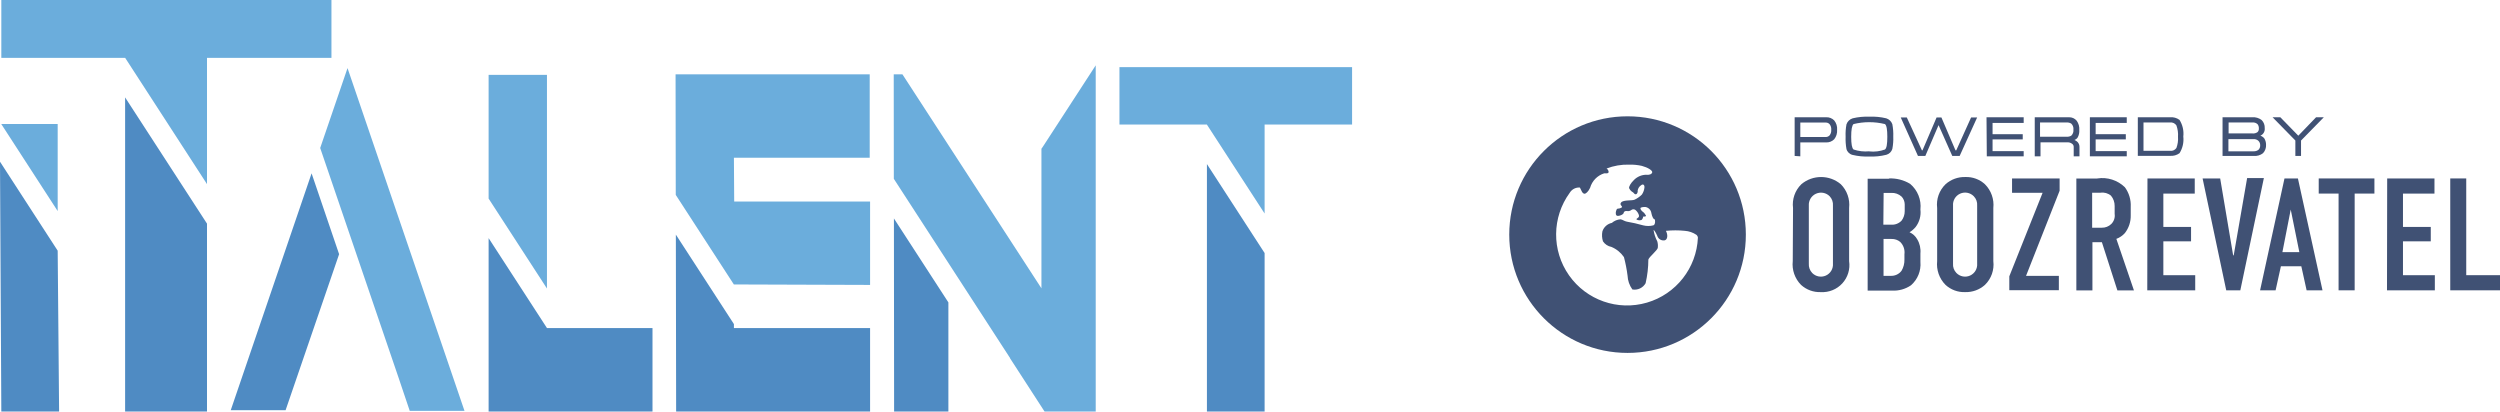
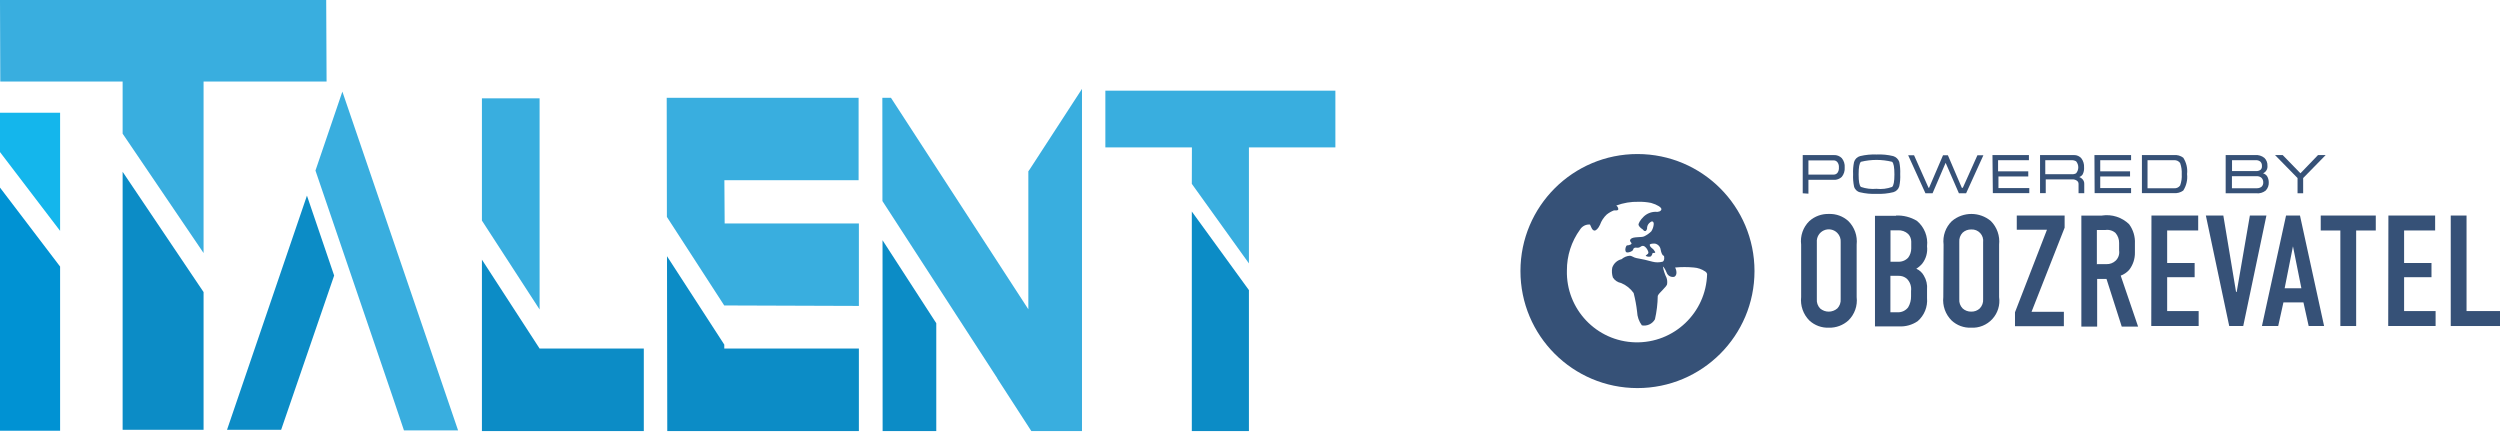
- <svg xmlns="http://www.w3.org/2000/svg" viewBox="0 0 264.37 43.51">
+ <svg xmlns="http://www.w3.org/2000/svg" viewBox="0 0 267.47 46.12">
  <defs>
-     <style>.cls-1{fill:#6baddc;}.cls-2{fill:#4f8bc3;}.cls-3{fill:#405174;}</style>
+     <style>.cls-1{fill:#365177;}.cls-2{fill:#0c8cc6;}.cls-3{fill:#39aedf;}.cls-4{fill:#14b6ec;}.cls-5{fill:#0092d3;}</style>
  </defs>
-   <g id="Слой_2" data-name="Слой 2">
-     <g id="Слой_1-2" data-name="Слой 1">
-       <polygon class="cls-1" points="6.1 13.11 0.13 13.11 6.1 22.32 6.1 13.11" />
-       <polygon class="cls-2" points="0.14 43.52 6.25 43.52 6.1 26.51 0 17.1 0.14 43.52" />
-       <polygon class="cls-2" points="13.23 43.52 21.89 43.52 21.89 23.65 13.23 10.3 13.23 43.52" />
-       <polygon class="cls-1" points="0.14 6.12 13.23 6.12 13.23 6.11 21.89 19.47 21.89 6.12 35.05 6.12 35.05 0 0.14 0 0.14 6.12" />
-       <polygon class="cls-2" points="77.61 34.27 71.47 24.81 71.5 43.52 92.01 43.52 92.01 34.69 77.61 34.69 77.61 34.27" />
-       <polygon class="cls-1" points="77.61 16.68 91.97 16.68 91.97 7.86 71.44 7.86 71.46 20.61 77.61 30.09 77.61 30.08 92.01 30.13 92.01 21.31 77.64 21.31 77.61 16.68" />
-       <polygon class="cls-2" points="94.55 43.52 100.29 43.52 100.29 31.98 94.53 23.1 94.55 43.52" />
-       <polygon class="cls-1" points="110.29 15.5 110.13 15.73 110.13 30.49 95.43 7.86 94.51 7.86 94.52 18.91 106.81 37.86 106.8 37.87 110.46 43.52 115.87 43.52 115.87 6.91 110.29 15.5" />
-       <polygon class="cls-2" points="127.63 43.52 133.73 43.52 133.73 26.76 127.63 17.35 127.63 43.52" />
-       <polygon class="cls-1" points="142.98 13.17 142.98 7.1 118.38 7.1 118.38 13.17 127.63 13.17 127.63 13.18 127.63 13.18 133.73 22.58 133.73 13.17 142.98 13.17" />
-       <polygon class="cls-1" points="57.84 7.92 51.67 7.92 51.67 21 57.84 30.51 57.84 7.92" />
-       <polygon class="cls-2" points="58.76 34.69 57.86 34.69 57.85 34.7 57.84 34.69 57.84 34.69 57.84 34.69 51.67 25.18 51.67 43.52 63.03 43.52 64.93 43.52 69 43.52 69 34.69 58.76 34.69" />
-       <polygon class="cls-1" points="57.85 34.7 57.86 34.69 57.84 34.69 57.85 34.7" />
-       <polygon class="cls-2" points="32.95 18.33 35.86 26.88 30.2 43.38 24.4 43.38 32.95 18.33" />
-       <polygon class="cls-1" points="49.12 43.45 43.33 43.45 42.15 39.95 33.86 15.65 36.75 7.2 49.12 43.45" />
-       <path class="cls-3" d="M172.11,12.3a12.51,12.51,0,1,0,12.51,12.51A12.51,12.51,0,0,0,172.11,12.3Zm7.44,12.83A7.5,7.5,0,1,1,166,20.38a1.16,1.16,0,0,1,1.07-.55,2.29,2.29,0,0,1,.16.33c.09.22.22.33.34.33s.39-.21.58-.63a2.25,2.25,0,0,1,1.49-1.53l.28,0c.12,0,.19-.08.19-.14a.46.46,0,0,0-.22-.37,6.14,6.14,0,0,1,2.39-.41,5.54,5.54,0,0,1,1.34.13c.63.17,1.13.48,1.1.68s-.33.31-.67.26a1.86,1.86,0,0,0-1.24.53c-.36.34-.59.75-.53.9a.89.89,0,0,0,.28.35.67.67,0,0,1,.25.2.19.19,0,0,0,.25.06.42.42,0,0,0,.12-.37.84.84,0,0,1,.36-.56c.2-.16.36-.06.36.2a1.61,1.61,0,0,1-.27.78,2.75,2.75,0,0,1-.76.54c-.29.14-1.19,0-1.44.3s.31.42,0,.57-.39,0-.48.19-.14.49,0,.62.72-.08.75-.27.21-.23.37-.2a.57.57,0,0,0,.45-.12.36.36,0,0,1,.42,0,1.15,1.15,0,0,1,.34.46c.06.16.09.28-.12.41s-.07.14,0,.19a.7.7,0,0,0,.43,0,.53.53,0,0,0,.17-.33c0-.07.19,0,.27-.06s0-.09-.11-.28-.4-.25-.45-.56c0-.11.28-.15.54-.14a.76.76,0,0,1,.62.65c.07.35.21.64.32.64s.12.59-.11.65a2.18,2.18,0,0,1-1.08,0,16.39,16.39,0,0,0-1.72-.39c-.28-.05-.47-.23-.68-.25a1.58,1.58,0,0,0-.91.38,1.34,1.34,0,0,0-1,.9,2.13,2.13,0,0,0,.06,1.05,1.37,1.37,0,0,0,.89.59,3,3,0,0,1,1.33,1.08,15.51,15.51,0,0,1,.38,1.95,2.7,2.7,0,0,0,.51,1.47,1.34,1.34,0,0,0,1.4-.66,11.34,11.34,0,0,0,.29-2.5c.08-.29,1-1,1-1.27a1.63,1.63,0,0,0-.06-.67,3.57,3.57,0,0,1-.39-1.2c.05,0,.23.25.39.62a.69.69,0,0,0,.81.48c.28-.1.34-.54.11-1a9.83,9.83,0,0,1,2,0,2.5,2.5,0,0,1,1.22.42A.46.46,0,0,1,179.55,25.13Z" />
-       <path class="cls-3" d="M189.61,22a3,3,0,0,1,.88-2.52,3.24,3.24,0,0,1,4.17,0,3.08,3.08,0,0,1,.88,2.52v5.61a2.86,2.86,0,0,1-3,3.28,2.93,2.93,0,0,1-2.08-.76,3.09,3.09,0,0,1-.88-2.52Zm4.22-.25a1.29,1.29,0,0,0-.35-1,1.29,1.29,0,0,0-2.2,1v6.12a1.3,1.3,0,0,0,.36,1,1.28,1.28,0,0,0,2.19-1Z" />
-       <path class="cls-3" d="M199.75,18.87a4,4,0,0,1,2.24.57,3.1,3.1,0,0,1,1.09,2.72,2.53,2.53,0,0,1-.51,1.85,2.65,2.65,0,0,1-.64.55,1.74,1.74,0,0,1,.81.74,2.45,2.45,0,0,1,.34,1.5v.9a2.93,2.93,0,0,1-1,2.47,3.22,3.22,0,0,1-2,.56H197.5V18.9h2.25Zm-.59,4.89H200a1.38,1.38,0,0,0,1.09-.43,1.65,1.65,0,0,0,.33-1v-.73a1.21,1.21,0,0,0-.33-.81,1.49,1.49,0,0,0-1.1-.39h-.8Zm0,5.41h.77a1.36,1.36,0,0,0,1.15-.53,2.23,2.23,0,0,0,.31-1.19v-.56a1.56,1.56,0,0,0-.45-1.31,1.36,1.36,0,0,0-.91-.31h-.85v3.9Z" />
-       <path class="cls-3" d="M204.85,22a3,3,0,0,1,.89-2.52,3,3,0,0,1,2.08-.76,2.91,2.91,0,0,1,2.08.76,3.09,3.09,0,0,1,.89,2.52v5.61a3,3,0,0,1-.89,2.52,3,3,0,0,1-2.08.76,2.91,2.91,0,0,1-2.08-.76,3.1,3.1,0,0,1-.89-2.52Zm4.23-.25a1.27,1.27,0,0,0-.36-1,1.28,1.28,0,0,0-2.19,1v6.12a1.27,1.27,0,0,0,.36,1,1.28,1.28,0,0,0,2.19-1Z" />
-       <path class="cls-3" d="M217.8,18.87v1.3l-3.55,9h3.47v1.52h-5.24V29.22L216,20.39h-3.23V18.87Z" />
-       <path class="cls-3" d="M221.79,18.87a3.43,3.43,0,0,1,2.91.93,3.21,3.21,0,0,1,.62,2.07v.9a2.94,2.94,0,0,1-.62,1.88,2.29,2.29,0,0,1-.9.61l1.86,5.45h-1.75l-1.64-5.1h-1v5.1h-1.7V18.88h2.21Zm-.53,5.21h1a1.38,1.38,0,0,0,1-.39,1.25,1.25,0,0,0,.36-1.08v-.83a1.66,1.66,0,0,0-.39-1.09,1.4,1.4,0,0,0-1.11-.31h-.88v3.7Z" />
-       <path class="cls-3" d="M227.09,18.87h5v1.6h-3.32V24h2.93v1.52h-2.93V29.1h3.37v1.6h-5.07Z" />
-       <path class="cls-3" d="M236.91,30.7h-1.49l-2.5-11.83h1.86L236.15,27h.06l1.42-8.17h1.77Z" />
-       <path class="cls-3" d="M243.92,30.7l-.56-2.54H241.2l-.56,2.54H239l2.58-11.83H243L245.6,30.7Zm-1.68-8.54-.88,4.5h1.79Z" />
-       <path class="cls-3" d="M251.09,18.87v1.6H249V30.7h-1.7V20.47H245.2v-1.6Z" />
-       <path class="cls-3" d="M252.44,18.87h5v1.6h-3.33V24h2.94v1.52h-2.94V29.1h3.37v1.6h-5.06Z" />
-       <path class="cls-3" d="M260.8,18.87V29.1h3.57v1.6h-5.26V18.87Z" />
-       <path class="cls-3" d="M189.78,16.49V12.4h3.32a1.12,1.12,0,0,1,.86.33,1.4,1.4,0,0,1,.31,1,1.42,1.42,0,0,1-.31,1,1.13,1.13,0,0,1-.87.33h-2.71v1.47Zm.6-2h2.69a.55.55,0,0,0,.42-.19.86.86,0,0,0,.16-.58.83.83,0,0,0-.16-.57.52.52,0,0,0-.42-.19h-2.69Z" />
-       <path class="cls-3" d="M197.67,16.55a6.35,6.35,0,0,1-1.77-.17.88.88,0,0,1-.64-.62,6,6,0,0,1-.09-1.3,5.82,5.82,0,0,1,.09-1.31,1,1,0,0,1,.66-.64,6.45,6.45,0,0,1,1.77-.17,6.35,6.35,0,0,1,1.77.17,1,1,0,0,1,.65.62,5.87,5.87,0,0,1,.1,1.31,5.68,5.68,0,0,1-.1,1.31.91.91,0,0,1-.64.62A6.17,6.17,0,0,1,197.67,16.55Zm0-.54a3.66,3.66,0,0,0,1.66-.2c.18-.14.25-.59.25-1.34s-.07-1.21-.25-1.35a7,7,0,0,0-3.32,0c-.17.14-.25.59-.25,1.35s.08,1.2.25,1.34A4,4,0,0,0,197.67,16Z" />
-       <path class="cls-3" d="M203.24,15.9h.06l1.49-3.48h.51l1.49,3.48h.08l1.57-3.48h.64l-1.85,4.07h-.78L205,13.23l-1.4,3.26h-.78L201,12.42h.64Z" />
-       <path class="cls-3" d="M210.07,12.4H214V13h-3.29v1.19h3.19v.55h-3.19v1.24H214v.55h-3.9Z" />
-       <path class="cls-3" d="M215.14,12.4h3.67a1,1,0,0,1,.79.36,1.47,1.47,0,0,1,.28,1,1.41,1.41,0,0,1-.16.76.66.66,0,0,1-.35.28,1,1,0,0,1,.34.23.74.74,0,0,1,.19.5v1h-.61v-1a.39.39,0,0,0-.19-.34.76.76,0,0,0-.46-.14h-2.86v1.48h-.61V12.4Zm.61,2.06h2.79a.89.89,0,0,0,.49-.11.76.76,0,0,0,.23-.64.76.76,0,0,0-.23-.64.86.86,0,0,0-.5-.12h-2.8v1.51Z" />
-       <path class="cls-3" d="M221,12.4h3.9V13h-3.29v1.19h3.19v.55h-3.19v1.24h3.29v.55H221Z" />
-       <path class="cls-3" d="M226.07,12.4h3.41a1.46,1.46,0,0,1,1,.28,2.73,2.73,0,0,1,.4,1.76,2.73,2.73,0,0,1-.4,1.76,1.49,1.49,0,0,1-1,.28h-3.41Zm.6,3.55h2.81a.7.7,0,0,0,.67-.3,2.81,2.81,0,0,0,.17-1.19,2.93,2.93,0,0,0-.17-1.2.71.71,0,0,0-.67-.31h-2.81Z" />
-       <path class="cls-3" d="M239.63,15.29a1.21,1.21,0,0,1-.32.91,1.41,1.41,0,0,1-1,.29h-3.28V12.4h3.14a1.44,1.44,0,0,1,1,.3,1.12,1.12,0,0,1,.32.85.77.77,0,0,1-.46.8.89.89,0,0,1,.42.29A1.29,1.29,0,0,1,239.63,15.29Zm-.76-1.72a.66.66,0,0,0-.14-.44.7.7,0,0,0-.54-.18h-2.52v1.16h2.52a.78.78,0,0,0,.54-.14A.49.49,0,0,0,238.87,13.57Zm-3.22,1.1V16h2.66a.77.77,0,0,0,.53-.17.63.63,0,0,0,.17-.47.63.63,0,0,0-.19-.47.69.69,0,0,0-.51-.18h-2.66Z" />
-       <path class="cls-3" d="M244.92,12.4h.82l-2.41,2.46v1.63h-.6V14.86l-2.41-2.46h.82l1.9,1.95Z" />
+   <g id="Layer_2" data-name="Layer 2">
+     <g id="Слой_1" data-name="Слой 1">
+       <path class="cls-1" d="M175.2,16.48A12.52,12.52,0,1,0,187.71,29,12.52,12.52,0,0,0,175.2,16.48Zm7.44,12.84a7.5,7.5,0,0,1-15-.39,7.37,7.37,0,0,1,1.4-4.36,1.15,1.15,0,0,1,1.07-.55s.06.11.15.33.22.32.35.32.38-.2.57-.62a2.78,2.78,0,0,1,.72-1.1,3,3,0,0,1,.77-.44l.28,0c.13,0,.19-.08.19-.14a.5.5,0,0,0-.22-.38,6.34,6.34,0,0,1,2.39-.4,6,6,0,0,1,1.34.12c.64.18,1.14.49,1.1.69s-.32.31-.66.26a1.86,1.86,0,0,0-1.25.53c-.35.34-.59.75-.53.9a.85.85,0,0,0,.28.34.82.82,0,0,1,.25.21.2.2,0,0,0,.25.06.45.45,0,0,0,.13-.37.78.78,0,0,1,.35-.56c.2-.16.36-.07.36.2a1.64,1.64,0,0,1-.26.78,2.81,2.81,0,0,1-.77.54c-.29.14-1.19,0-1.44.29s.31.42,0,.58-.38,0-.48.19-.14.49,0,.62.72-.08.75-.27.22-.23.37-.2a.56.56,0,0,0,.45-.12.33.33,0,0,1,.42,0,1.07,1.07,0,0,1,.34.46c.07.16.1.28-.12.41s-.06.14,0,.18a.67.67,0,0,0,.44,0,.66.66,0,0,0,.17-.33c0-.08.18,0,.26-.06s0-.09-.11-.28-.4-.25-.45-.56c0-.11.28-.15.55-.14a.76.76,0,0,1,.62.65c.06.35.2.64.31.64s.12.59-.11.65a2.14,2.14,0,0,1-1.07,0,16.42,16.42,0,0,0-1.73-.39c-.28-.05-.46-.23-.68-.25a1.49,1.49,0,0,0-.9.37,1.39,1.39,0,0,0-1,.91,2.13,2.13,0,0,0,.07,1.05,1.32,1.32,0,0,0,.88.59,3.06,3.06,0,0,1,1.34,1.07,14.64,14.64,0,0,1,.37,2,2.62,2.62,0,0,0,.51,1.46,1.32,1.32,0,0,0,1.4-.65,12.15,12.15,0,0,0,.3-2.5c.08-.3,1-1,1-1.28a1.42,1.42,0,0,0-.06-.66,4.3,4.3,0,0,1-.39-1.2c.05,0,.24.25.39.62a.71.71,0,0,0,.81.48c.28-.11.34-.54.11-1a10.72,10.72,0,0,1,2,0,2.49,2.49,0,0,1,1.21.42A.46.46,0,0,1,182.64,29.32Z" />
+       <path class="cls-1" d="M192.7,26.17a3,3,0,0,1,.88-2.52,3,3,0,0,1,2.09-.76,2.93,2.93,0,0,1,2.08.76,3.08,3.08,0,0,1,.89,2.52v5.61a3,3,0,0,1-.89,2.51,3,3,0,0,1-2.08.77,2.91,2.91,0,0,1-2.09-.77,3.09,3.09,0,0,1-.88-2.51Zm4.23-.25a1.27,1.27,0,0,0-.36-1,1.28,1.28,0,0,0-2.19,1V32a1.29,1.29,0,0,0,.35,1,1.41,1.41,0,0,0,1.84,0,1.29,1.29,0,0,0,.36-1Z" />
+       <path class="cls-1" d="M202.85,23.06a4,4,0,0,1,2.24.57,3.08,3.08,0,0,1,1.08,2.72,2.54,2.54,0,0,1-.51,1.85,2.65,2.65,0,0,1-.64.55,1.7,1.7,0,0,1,.81.74,2.44,2.44,0,0,1,.34,1.49v.91a2.94,2.94,0,0,1-1,2.47,3.22,3.22,0,0,1-2,.56h-2.57V23.09h2.26ZM202.26,28h.8a1.38,1.38,0,0,0,1.09-.43,1.65,1.65,0,0,0,.33-1v-.73a1.21,1.21,0,0,0-.33-.81,1.49,1.49,0,0,0-1.1-.39h-.79Zm0,5.41H203a1.35,1.35,0,0,0,1.15-.53,2.25,2.25,0,0,0,.31-1.19v-.56a1.56,1.56,0,0,0-.45-1.31,1.3,1.3,0,0,0-.9-.31h-.86v3.9Z" />
+       <path class="cls-1" d="M207.94,26.17a3,3,0,0,1,.89-2.52,3.24,3.24,0,0,1,4.17,0,3.1,3.1,0,0,1,.88,2.52v5.61a2.87,2.87,0,0,1-3,3.28,2.89,2.89,0,0,1-2.08-.77,3.07,3.07,0,0,1-.89-2.51Zm4.23-.25a1.21,1.21,0,0,0-1.27-1.37,1.32,1.32,0,0,0-.92.34,1.29,1.29,0,0,0-.36,1V32a1.27,1.27,0,0,0,.36,1,1.32,1.32,0,0,0,.92.34,1.27,1.27,0,0,0,.91-.34,1.29,1.29,0,0,0,.36-1Z" />
+       <path class="cls-1" d="M220.89,23.06v1.3l-3.54,9h3.46V34.9h-5.23V33.41L219,24.58h-3.23V23.06Z" />
+       <path class="cls-1" d="M224.88,23.06a3.43,3.43,0,0,1,2.91.93,3.21,3.21,0,0,1,.62,2.07V27a2.94,2.94,0,0,1-.62,1.88,2.29,2.29,0,0,1-.9.61l1.86,5.45H227l-1.63-5.1h-1v5.1h-1.69V23.07h2.2Zm-.52,5.2h1a1.37,1.37,0,0,0,1-.38,1.25,1.25,0,0,0,.36-1.08V26a1.6,1.6,0,0,0-.39-1.08,1.34,1.34,0,0,0-1.1-.31h-.89v3.69Z" />
+       <path class="cls-1" d="M230.18,23.06h5v1.6h-3.32v3.48h2.94v1.52h-2.94v3.62h3.37v1.6h-5.07Z" />
+       <path class="cls-1" d="M240,34.88h-1.5L236,23.06h1.87l1.36,8.17h.07l1.41-8.17h1.77Z" />
+       <path class="cls-1" d="M247,34.88l-.56-2.53H244.3l-.56,2.53H242l2.58-11.82h1.49l2.58,11.82Zm-1.68-8.53-.89,4.49h1.79Z" />
+       <path class="cls-1" d="M254.18,23.06v1.6h-2.1V34.88h-1.69V24.66h-2.1v-1.6Z" />
+       <path class="cls-1" d="M255.53,23.06h5v1.6h-3.32v3.48h2.93v1.52h-2.93v3.62h3.37v1.6h-5.07Z" />
+       <path class="cls-1" d="M263.89,23.06V33.28h3.58v1.6H262.2V23.06Z" />
+       <path class="cls-1" d="M192.87,20.68V16.59h3.33a1.11,1.11,0,0,1,.85.33,1.4,1.4,0,0,1,.31,1,1.42,1.42,0,0,1-.31,1,1.13,1.13,0,0,1-.87.32h-2.7v1.48Zm.61-2h2.68a.52.52,0,0,0,.42-.18.86.86,0,0,0,.16-.58.83.83,0,0,0-.16-.57.5.5,0,0,0-.42-.19h-2.68Z" />
+       <path class="cls-1" d="M200.76,20.74a6.35,6.35,0,0,1-1.77-.17.85.85,0,0,1-.63-.62,5.25,5.25,0,0,1-.1-1.31,5,5,0,0,1,.1-1.3.93.93,0,0,1,.65-.64,6.45,6.45,0,0,1,1.77-.17,6.25,6.25,0,0,1,1.77.17,1,1,0,0,1,.65.62,5.31,5.31,0,0,1,.1,1.31,5,5,0,0,1-.1,1.3.91.91,0,0,1-.63.63A6.3,6.3,0,0,1,200.76,20.74Zm0-.54a3.69,3.69,0,0,0,1.67-.2c.17-.14.25-.59.25-1.34s-.08-1.21-.25-1.35a7,7,0,0,0-3.33,0c-.17.14-.25.59-.25,1.35s.08,1.2.25,1.34A4,4,0,0,0,200.76,20.2Z" />
+       <path class="cls-1" d="M206.33,20.09h.06l1.49-3.48h.52l1.49,3.48H210l1.56-3.48h.64l-1.85,4.07h-.77l-1.42-3.26-1.4,3.26H206l-1.85-4.07h.63Z" />
+       <path class="cls-1" d="M213.17,16.59h3.9v.55h-3.3v1.19H217v.55h-3.19v1.24h3.3v.54h-3.9Z" />
+       <path class="cls-1" d="M218.23,16.59h3.67a1,1,0,0,1,.79.36,1.47,1.47,0,0,1,.28.95,1.42,1.42,0,0,1-.15.76.74.74,0,0,1-.36.28,1,1,0,0,1,.34.23.69.69,0,0,1,.19.5v1h-.61v-1a.41.41,0,0,0-.18-.34.79.79,0,0,0-.47-.14h-2.86v1.47h-.61V16.59Zm.61,2.05h2.8a.86.86,0,0,0,.48-.1,1,1,0,0,0,0-1.28.86.86,0,0,0-.5-.12h-2.8v1.5Z" />
+       <path class="cls-1" d="M224.08,16.59H228v.55h-3.3v1.19h3.19v.55h-3.19v1.24H228v.54h-3.9Z" />
+       <path class="cls-1" d="M229.16,16.59h3.42a1.45,1.45,0,0,1,1,.28,2.66,2.66,0,0,1,.41,1.76,2.68,2.68,0,0,1-.41,1.76,1.47,1.47,0,0,1-1,.27h-3.42Zm.6,3.55h2.82a.71.71,0,0,0,.67-.3,3,3,0,0,0,.17-1.2,3.06,3.06,0,0,0-.17-1.19.72.72,0,0,0-.67-.31h-2.82Z" />
+       <path class="cls-1" d="M242.73,19.48a1.18,1.18,0,0,1-.33.91,1.38,1.38,0,0,1-1,.29h-3.28V16.59h3.14a1.4,1.4,0,0,1,1,.3,1.09,1.09,0,0,1,.33.85.78.78,0,0,1-.47.8.89.89,0,0,1,.42.29A1.3,1.3,0,0,1,242.73,19.48ZM242,17.76a.61.61,0,0,0-.14-.44.69.69,0,0,0-.54-.18h-2.52V18.3h2.52a.76.76,0,0,0,.54-.14A.48.48,0,0,0,242,17.76Zm-3.21,1.1v1.28h2.65a.8.8,0,0,0,.53-.17.6.6,0,0,0,.17-.47.66.66,0,0,0-.18-.47.73.73,0,0,0-.52-.18h-2.65Z" />
+       <path class="cls-1" d="M248,16.59h.82l-2.41,2.46v1.63h-.6V19.05l-2.41-2.46h.82l1.9,1.95Z" />
+       <polygon class="cls-2" points="13.12 45.98 21.78 45.98 21.78 31.25 13.12 18.38 13.12 45.98" />
+       <polygon class="cls-3" points="0.03 8.72 13.12 8.72 13.12 8.71 13.12 14.3 21.78 27.07 21.78 8.72 34.94 8.72 34.9 0 0 0 0.03 8.72" />
+       <polygon class="cls-2" points="77.49 36.87 71.36 27.41 71.39 46.12 91.89 46.12 91.89 37.29 77.49 37.29 77.49 36.87" />
+       <polygon class="cls-3" points="77.5 19.28 91.86 19.28 91.86 10.46 71.33 10.46 71.35 23.21 77.49 32.69 77.49 32.68 91.89 32.73 91.89 23.91 77.53 23.91 77.5 19.28" />
+       <polygon class="cls-2" points="94.43 46.12 100.17 46.12 100.17 34.58 94.42 25.7 94.43 46.12" />
+       <polygon class="cls-3" points="110.18 18.1 110.02 18.33 110.02 33.09 95.32 10.46 94.4 10.46 94.41 21.51 106.7 40.47 106.69 40.48 110.34 46.12 115.76 46.12 115.76 9.51 110.18 18.1" />
+       <polygon class="cls-2" points="127.51 46.12 133.62 46.12 133.62 31.04 127.51 22.63 127.51 46.12" />
+       <polygon class="cls-3" points="142.87 15.77 142.87 9.7 118.26 9.7 118.26 15.77 127.51 15.77 127.51 15.78 127.52 15.78 127.51 19.67 133.62 28.18 133.62 15.77 142.87 15.77" />
+       <polygon class="cls-3" points="57.73 10.52 51.56 10.52 51.56 23.6 57.73 33.11 57.73 10.52" />
+       <polygon class="cls-2" points="58.65 37.29 57.75 37.29 57.73 37.3 57.73 37.29 57.73 37.29 57.73 37.29 51.56 27.78 51.56 46.12 62.92 46.12 64.81 46.12 68.88 46.12 68.88 37.29 58.65 37.29" />
+       <polygon class="cls-3" points="57.73 37.3 57.75 37.29 57.73 37.29 57.73 37.3" />
+       <polygon class="cls-2" points="32.84 20.93 35.75 29.48 30.08 45.98 24.29 45.98 32.84 20.93" />
+       <polygon class="cls-3" points="49.01 46.05 43.22 46.05 42.04 42.55 33.75 18.25 36.63 9.8 49.01 46.05" />
+       <polygon class="cls-4" points="6.43 12.06 6.43 24.7 0 16.27 0 12.06 6.43 12.06" />
+       <polygon class="cls-5" points="0 20.07 6.43 28.52 6.43 46.08 0 46.08 0 20.07" />
    </g>
  </g>
</svg>
